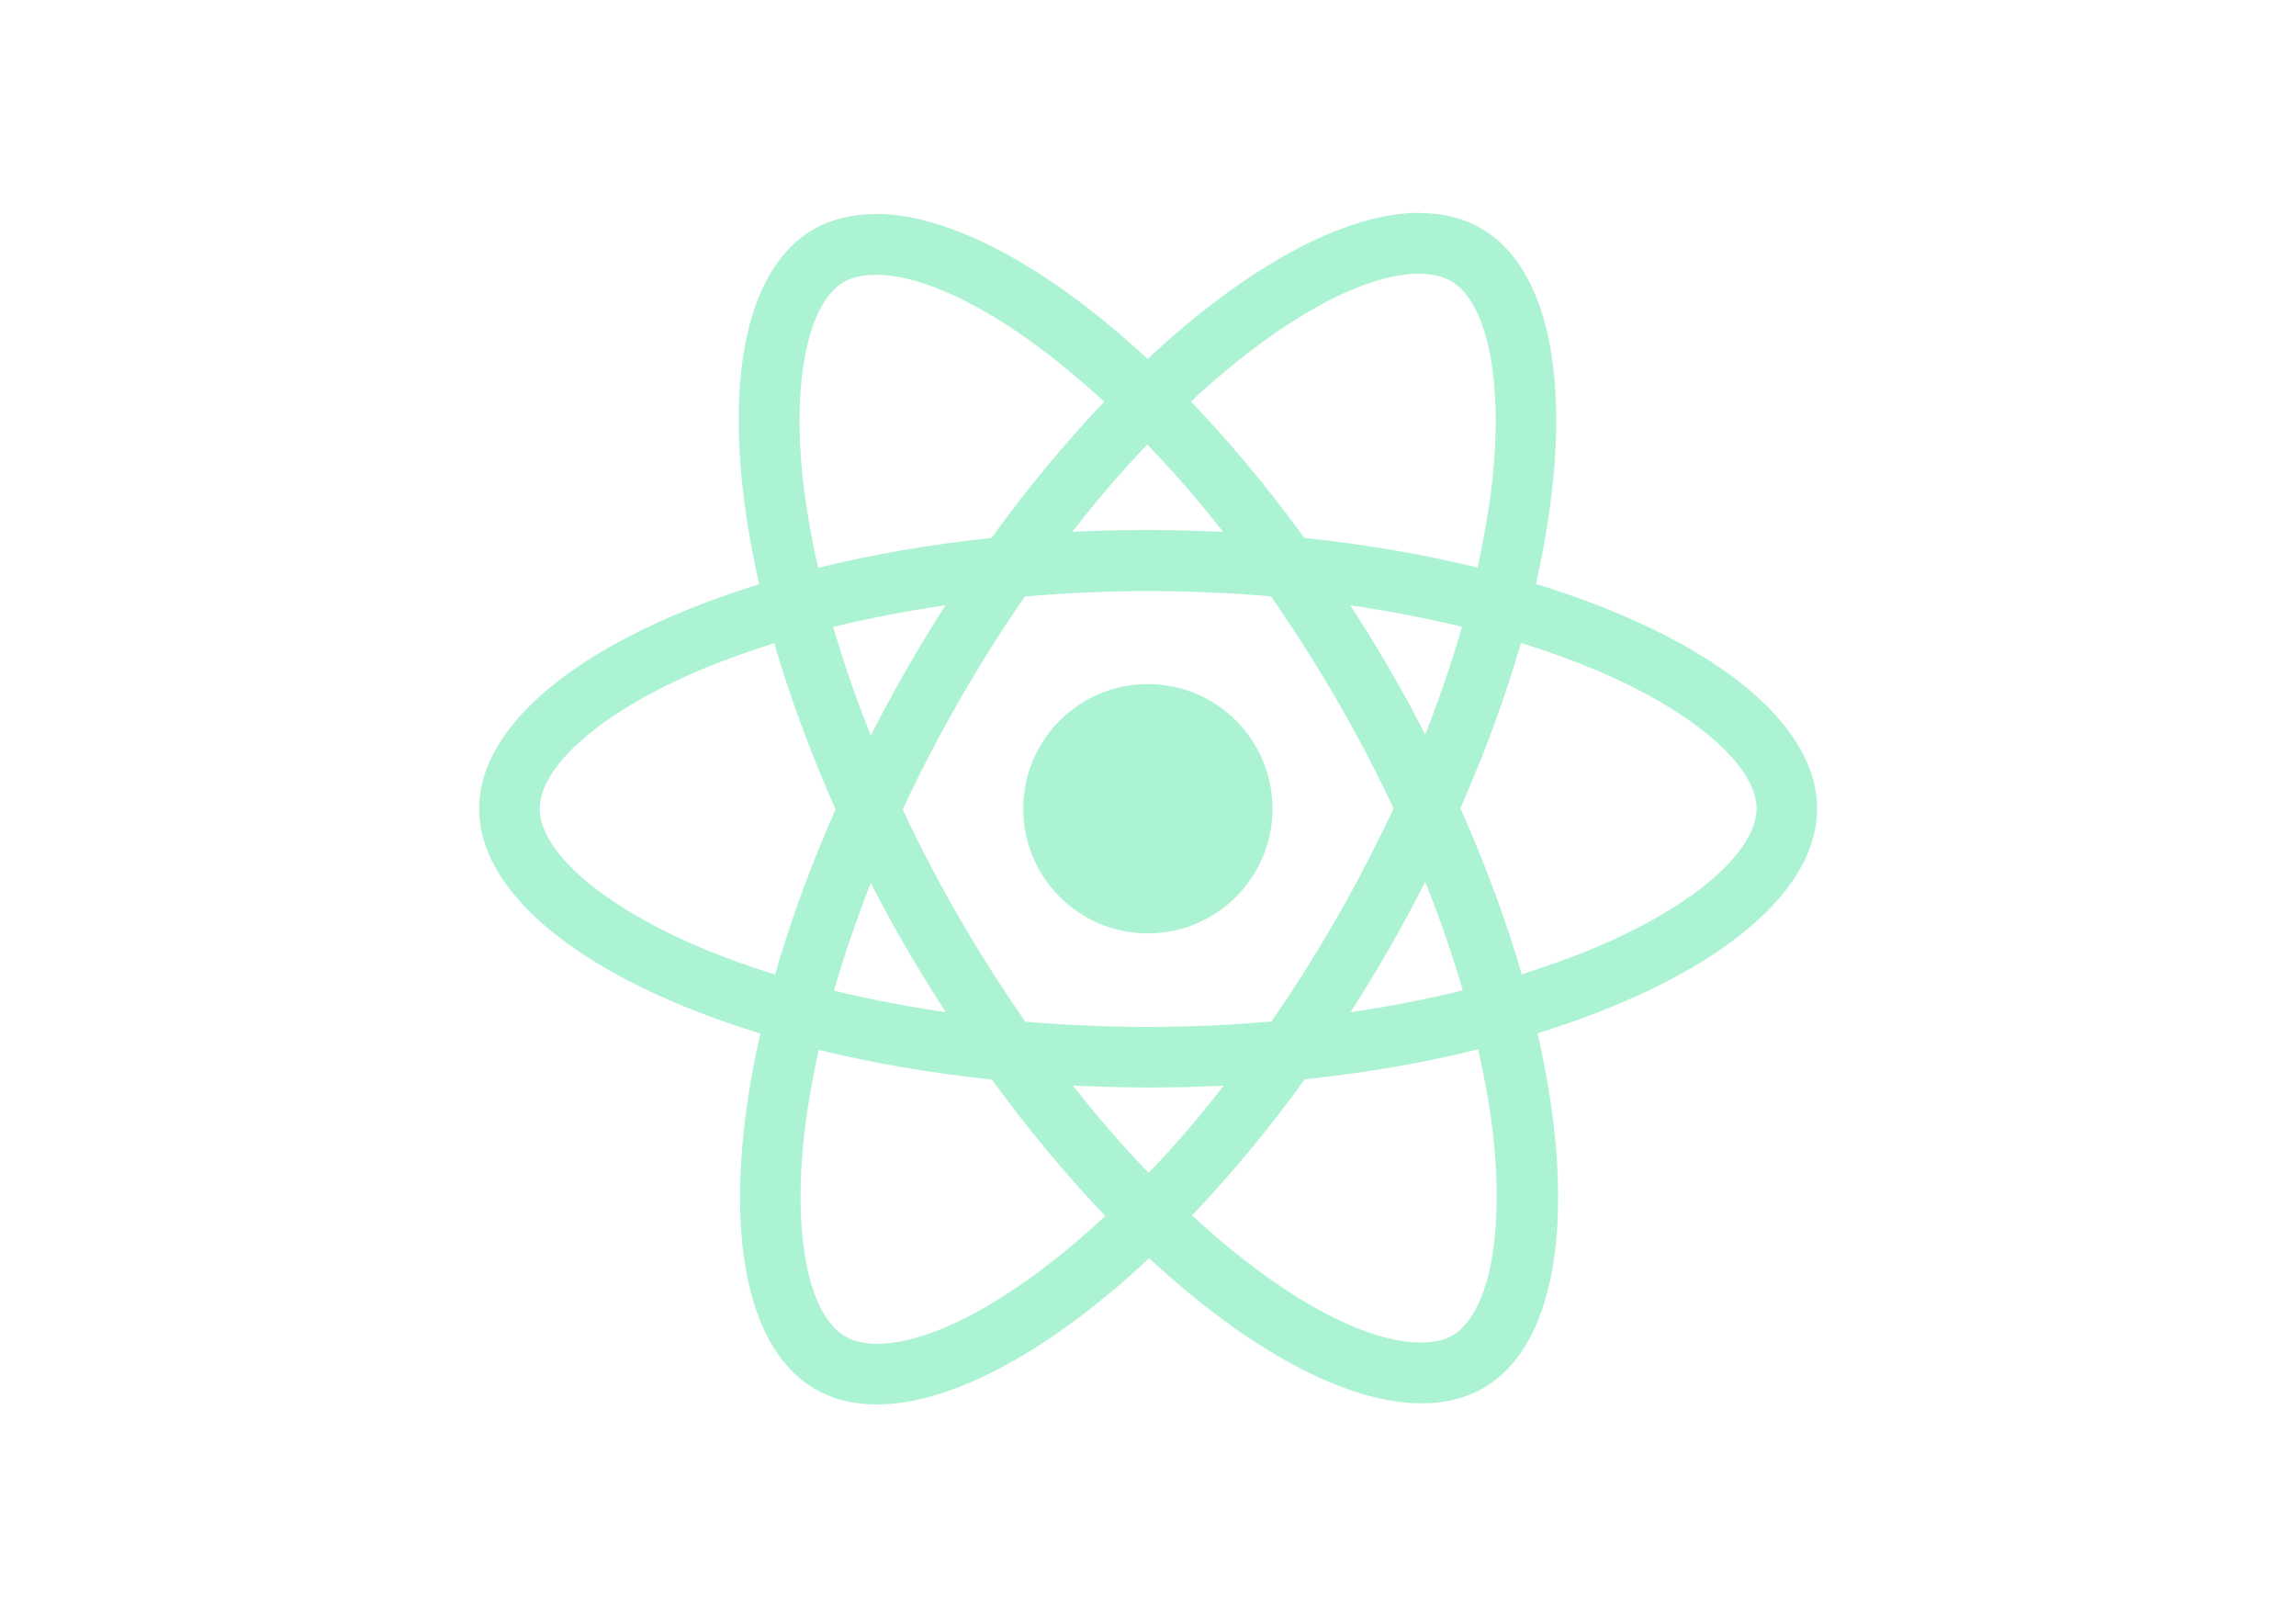
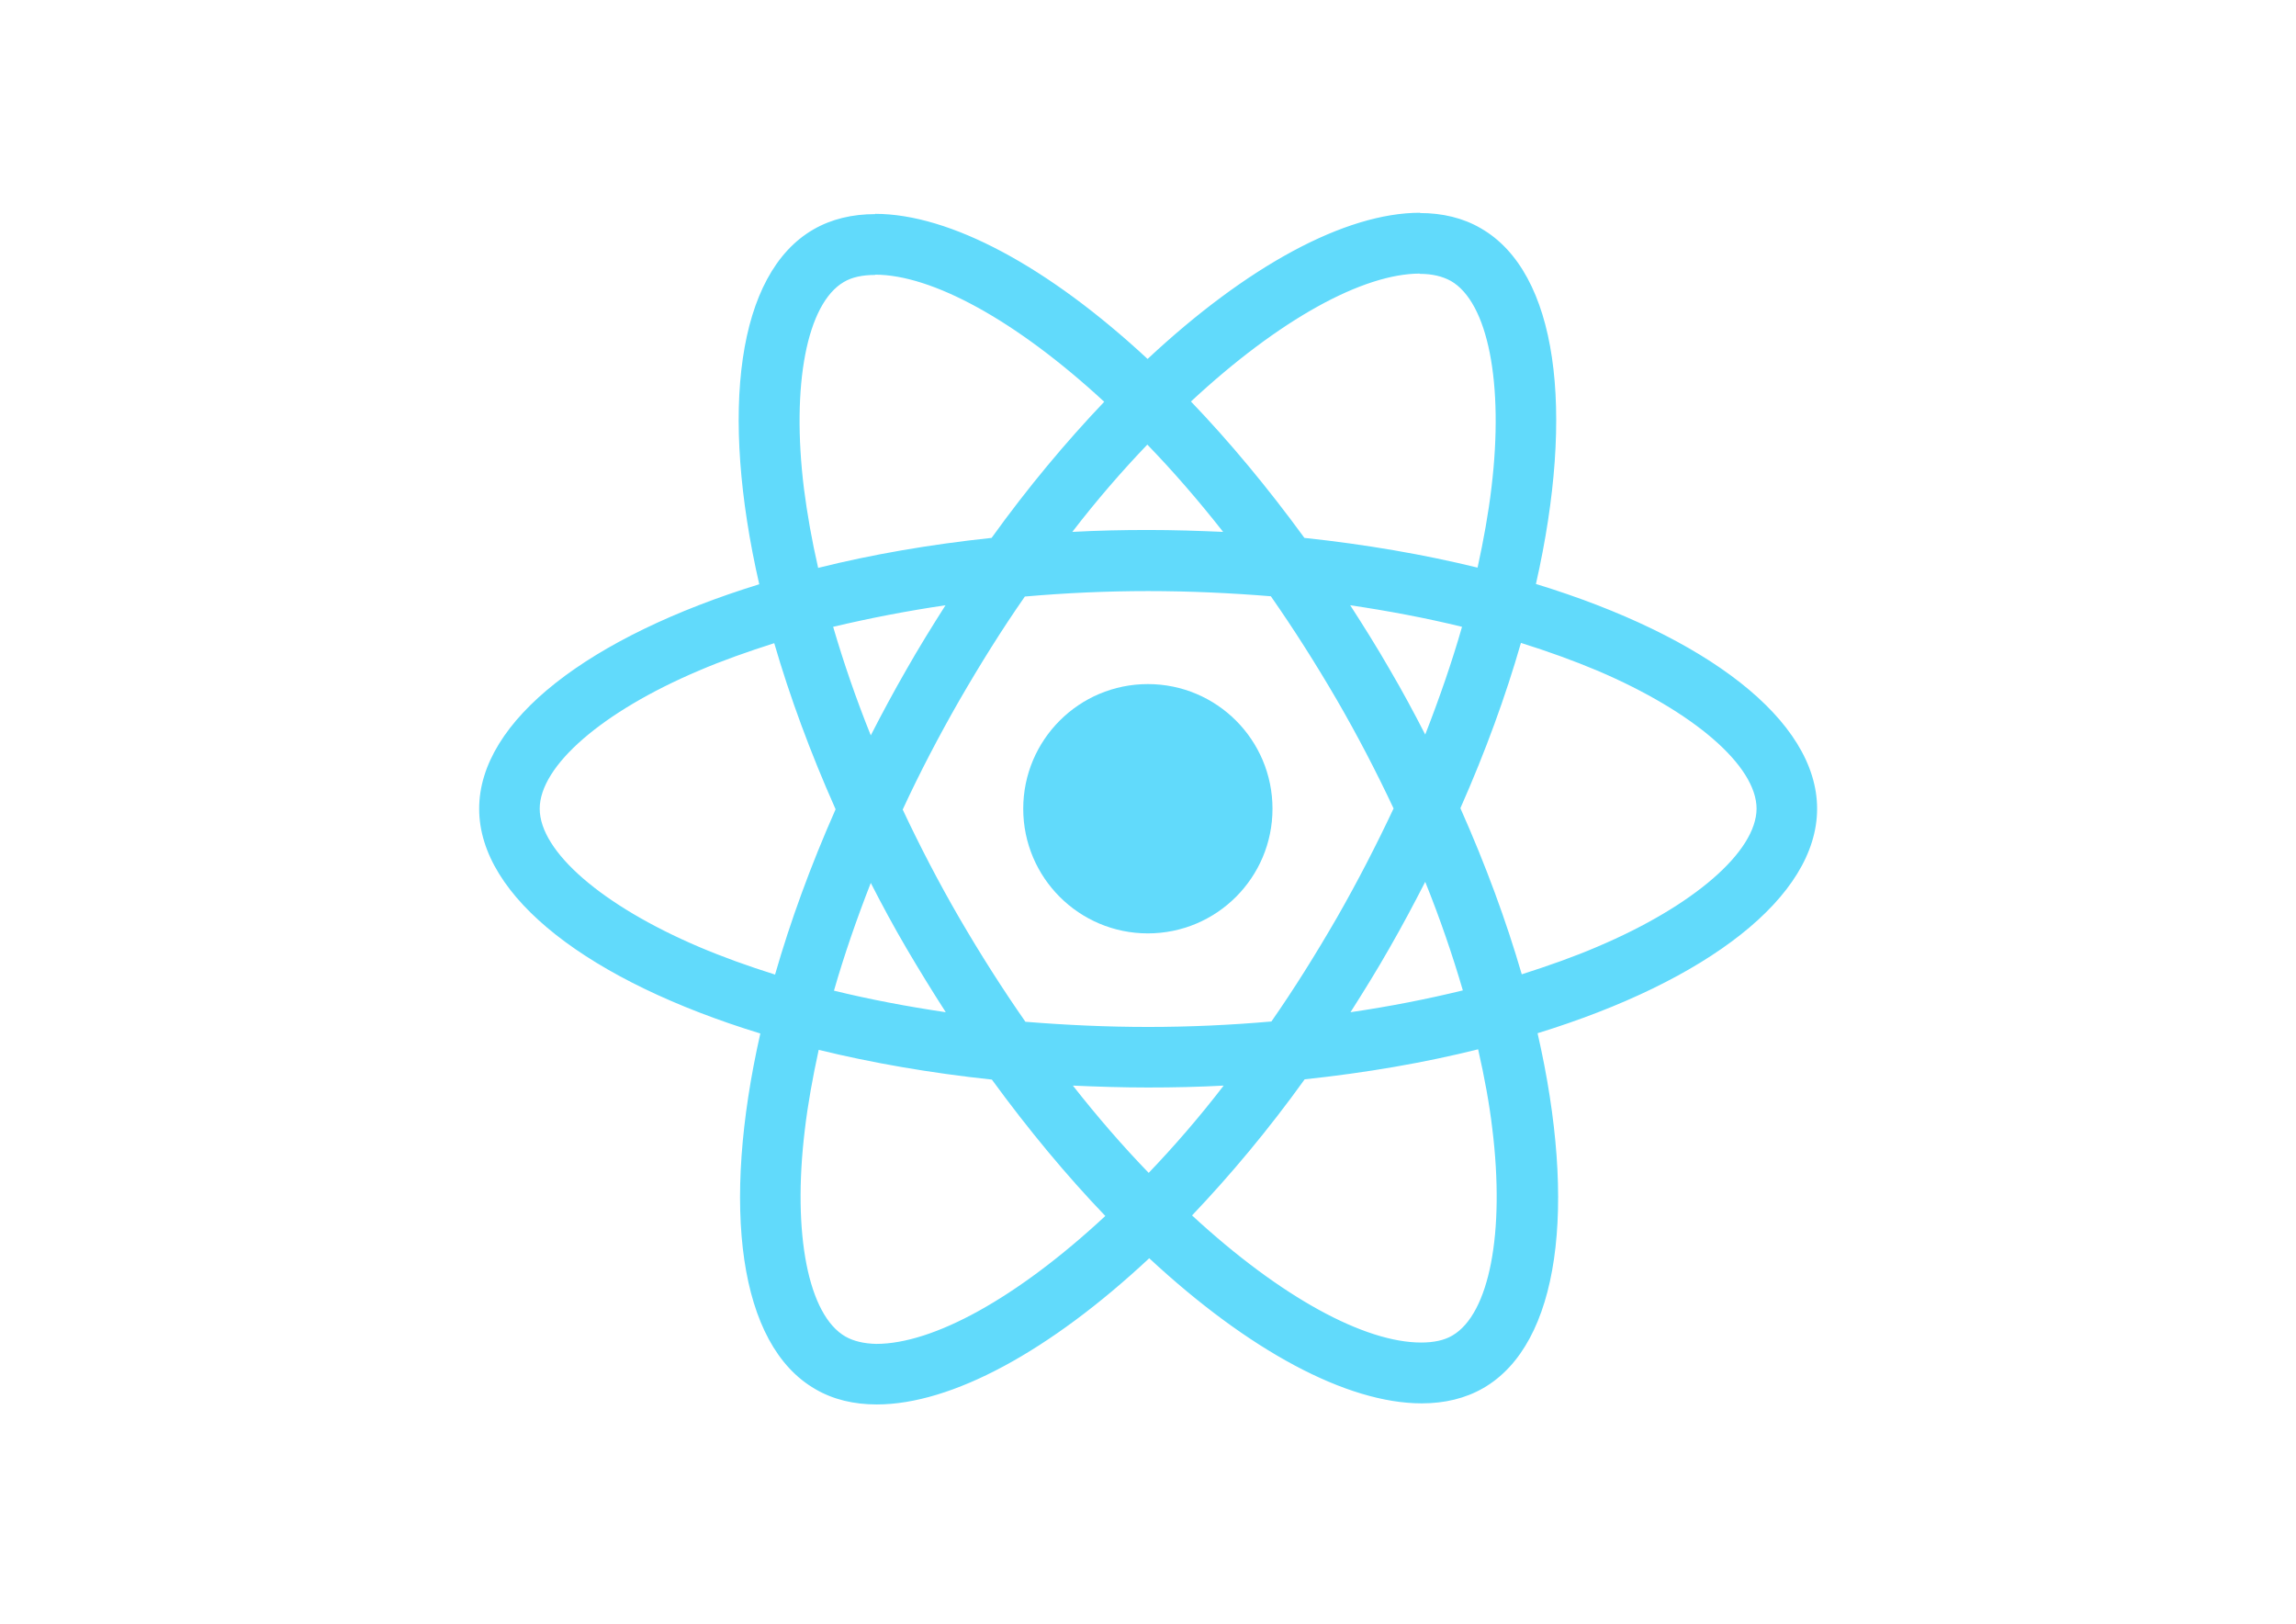
<svg xmlns="http://www.w3.org/2000/svg" viewBox="0 0 841.9 595.3">
-   <g fill="#ACF3D3">
+   <g fill="#61DAFB">
    <path d="M666.3 296.5c0-32.5-40.7-63.3-103.1-82.4 14.4-63.6 8-114.2-20.2-130.4-6.5-3.8-14.1-5.6-22.4-5.6v22.3c4.6 0 8.3.9 11.4 2.6 13.6 7.8 19.5 37.5 14.9 75.7-1.1 9.4-2.9 19.3-5.1 29.4-19.6-4.8-41-8.5-63.5-10.9-13.5-18.5-27.5-35.3-41.6-50 32.6-30.3 63.2-46.9 84-46.9V78c-27.5 0-63.5 19.6-99.9 53.6-36.4-33.8-72.4-53.2-99.9-53.2v22.3c20.7 0 51.4 16.5 84 46.6-14 14.7-28 31.4-41.3 49.9-22.6 2.4-44 6.1-63.6 11-2.3-10-4-19.7-5.2-29-4.7-38.2 1.1-67.9 14.6-75.8 3-1.8 6.9-2.6 11.5-2.6V78.5c-8.4 0-16 1.8-22.6 5.6-28.1 16.2-34.4 66.7-19.9 130.1-62.2 19.2-102.7 49.9-102.7 82.3 0 32.5 40.7 63.3 103.1 82.4-14.4 63.6-8 114.2 20.2 130.4 6.5 3.8 14.1 5.6 22.5 5.6 27.5 0 63.5-19.6 99.9-53.6 36.4 33.8 72.4 53.2 99.9 53.2 8.4 0 16-1.8 22.6-5.6 28.1-16.2 34.4-66.7 19.9-130.1 62-19.1 102.5-49.9 102.5-82.3zm-130.2-66.7c-3.7 12.9-8.3 26.2-13.5 39.5-4.1-8-8.4-16-13.1-24-4.6-8-9.5-15.8-14.4-23.4 14.2 2.1 27.9 4.7 41 7.9zm-45.8 106.5c-7.8 13.5-15.8 26.3-24.1 38.2-14.9 1.3-30 2-45.2 2-15.1 0-30.2-.7-45-1.9-8.3-11.9-16.4-24.6-24.2-38-7.6-13.1-14.5-26.4-20.8-39.8 6.2-13.4 13.2-26.8 20.7-39.9 7.8-13.5 15.8-26.3 24.1-38.2 14.9-1.3 30-2 45.2-2 15.1 0 30.2.7 45 1.9 8.3 11.9 16.4 24.6 24.2 38 7.6 13.1 14.5 26.4 20.8 39.8-6.3 13.4-13.2 26.8-20.7 39.9zm32.3-13c5.4 13.4 10 26.8 13.8 39.8-13.1 3.2-26.9 5.9-41.2 8 4.9-7.7 9.8-15.6 14.4-23.7 4.6-8 8.9-16.1 13-24.1zM421.2 430c-9.3-9.6-18.6-20.3-27.8-32 9 .4 18.2.7 27.5.7 9.4 0 18.7-.2 27.8-.7-9 11.7-18.3 22.4-27.5 32zm-74.4-58.9c-14.2-2.1-27.9-4.7-41-7.9 3.7-12.9 8.3-26.2 13.5-39.5 4.1 8 8.4 16 13.1 24 4.7 8 9.5 15.8 14.4 23.4zM420.7 163c9.3 9.6 18.6 20.3 27.8 32-9-.4-18.2-.7-27.5-.7-9.4 0-18.7.2-27.8.7 9-11.7 18.3-22.4 27.5-32zm-74 58.9c-4.9 7.7-9.8 15.6-14.4 23.7-4.6 8-8.9 16-13 24-5.4-13.4-10-26.8-13.8-39.8 13.1-3.1 26.9-5.8 41.2-7.9zm-90.5 125.2c-35.4-15.1-58.3-34.9-58.3-50.6 0-15.7 22.9-35.6 58.3-50.6 8.6-3.7 18-7 27.7-10.1 5.7 19.6 13.2 40 22.5 60.9-9.2 20.8-16.6 41.1-22.2 60.6-9.9-3.1-19.3-6.5-28-10.2zM310 490c-13.6-7.8-19.5-37.5-14.9-75.7 1.1-9.4 2.9-19.3 5.1-29.4 19.6 4.8 41 8.5 63.5 10.9 13.5 18.5 27.5 35.3 41.6 50-32.6 30.3-63.2 46.9-84 46.9-4.5-.1-8.3-1-11.3-2.7zm237.2-76.2c4.7 38.2-1.1 67.9-14.6 75.8-3 1.8-6.9 2.6-11.5 2.6-20.7 0-51.4-16.5-84-46.6 14-14.7 28-31.4 41.3-49.9 22.6-2.4 44-6.1 63.6-11 2.3 10.1 4.1 19.8 5.2 29.1zm38.5-66.7c-8.6 3.7-18 7-27.7 10.1-5.7-19.6-13.2-40-22.5-60.9 9.2-20.8 16.6-41.1 22.2-60.6 9.9 3.1 19.3 6.5 28.1 10.2 35.4 15.1 58.3 34.9 58.3 50.6-.1 15.7-23 35.6-58.4 50.6zM320.8 78.4z" />
    <circle cx="420.9" cy="296.5" r="45.7" />
    <path d="M520.5 78.1z" />
  </g>
</svg>
